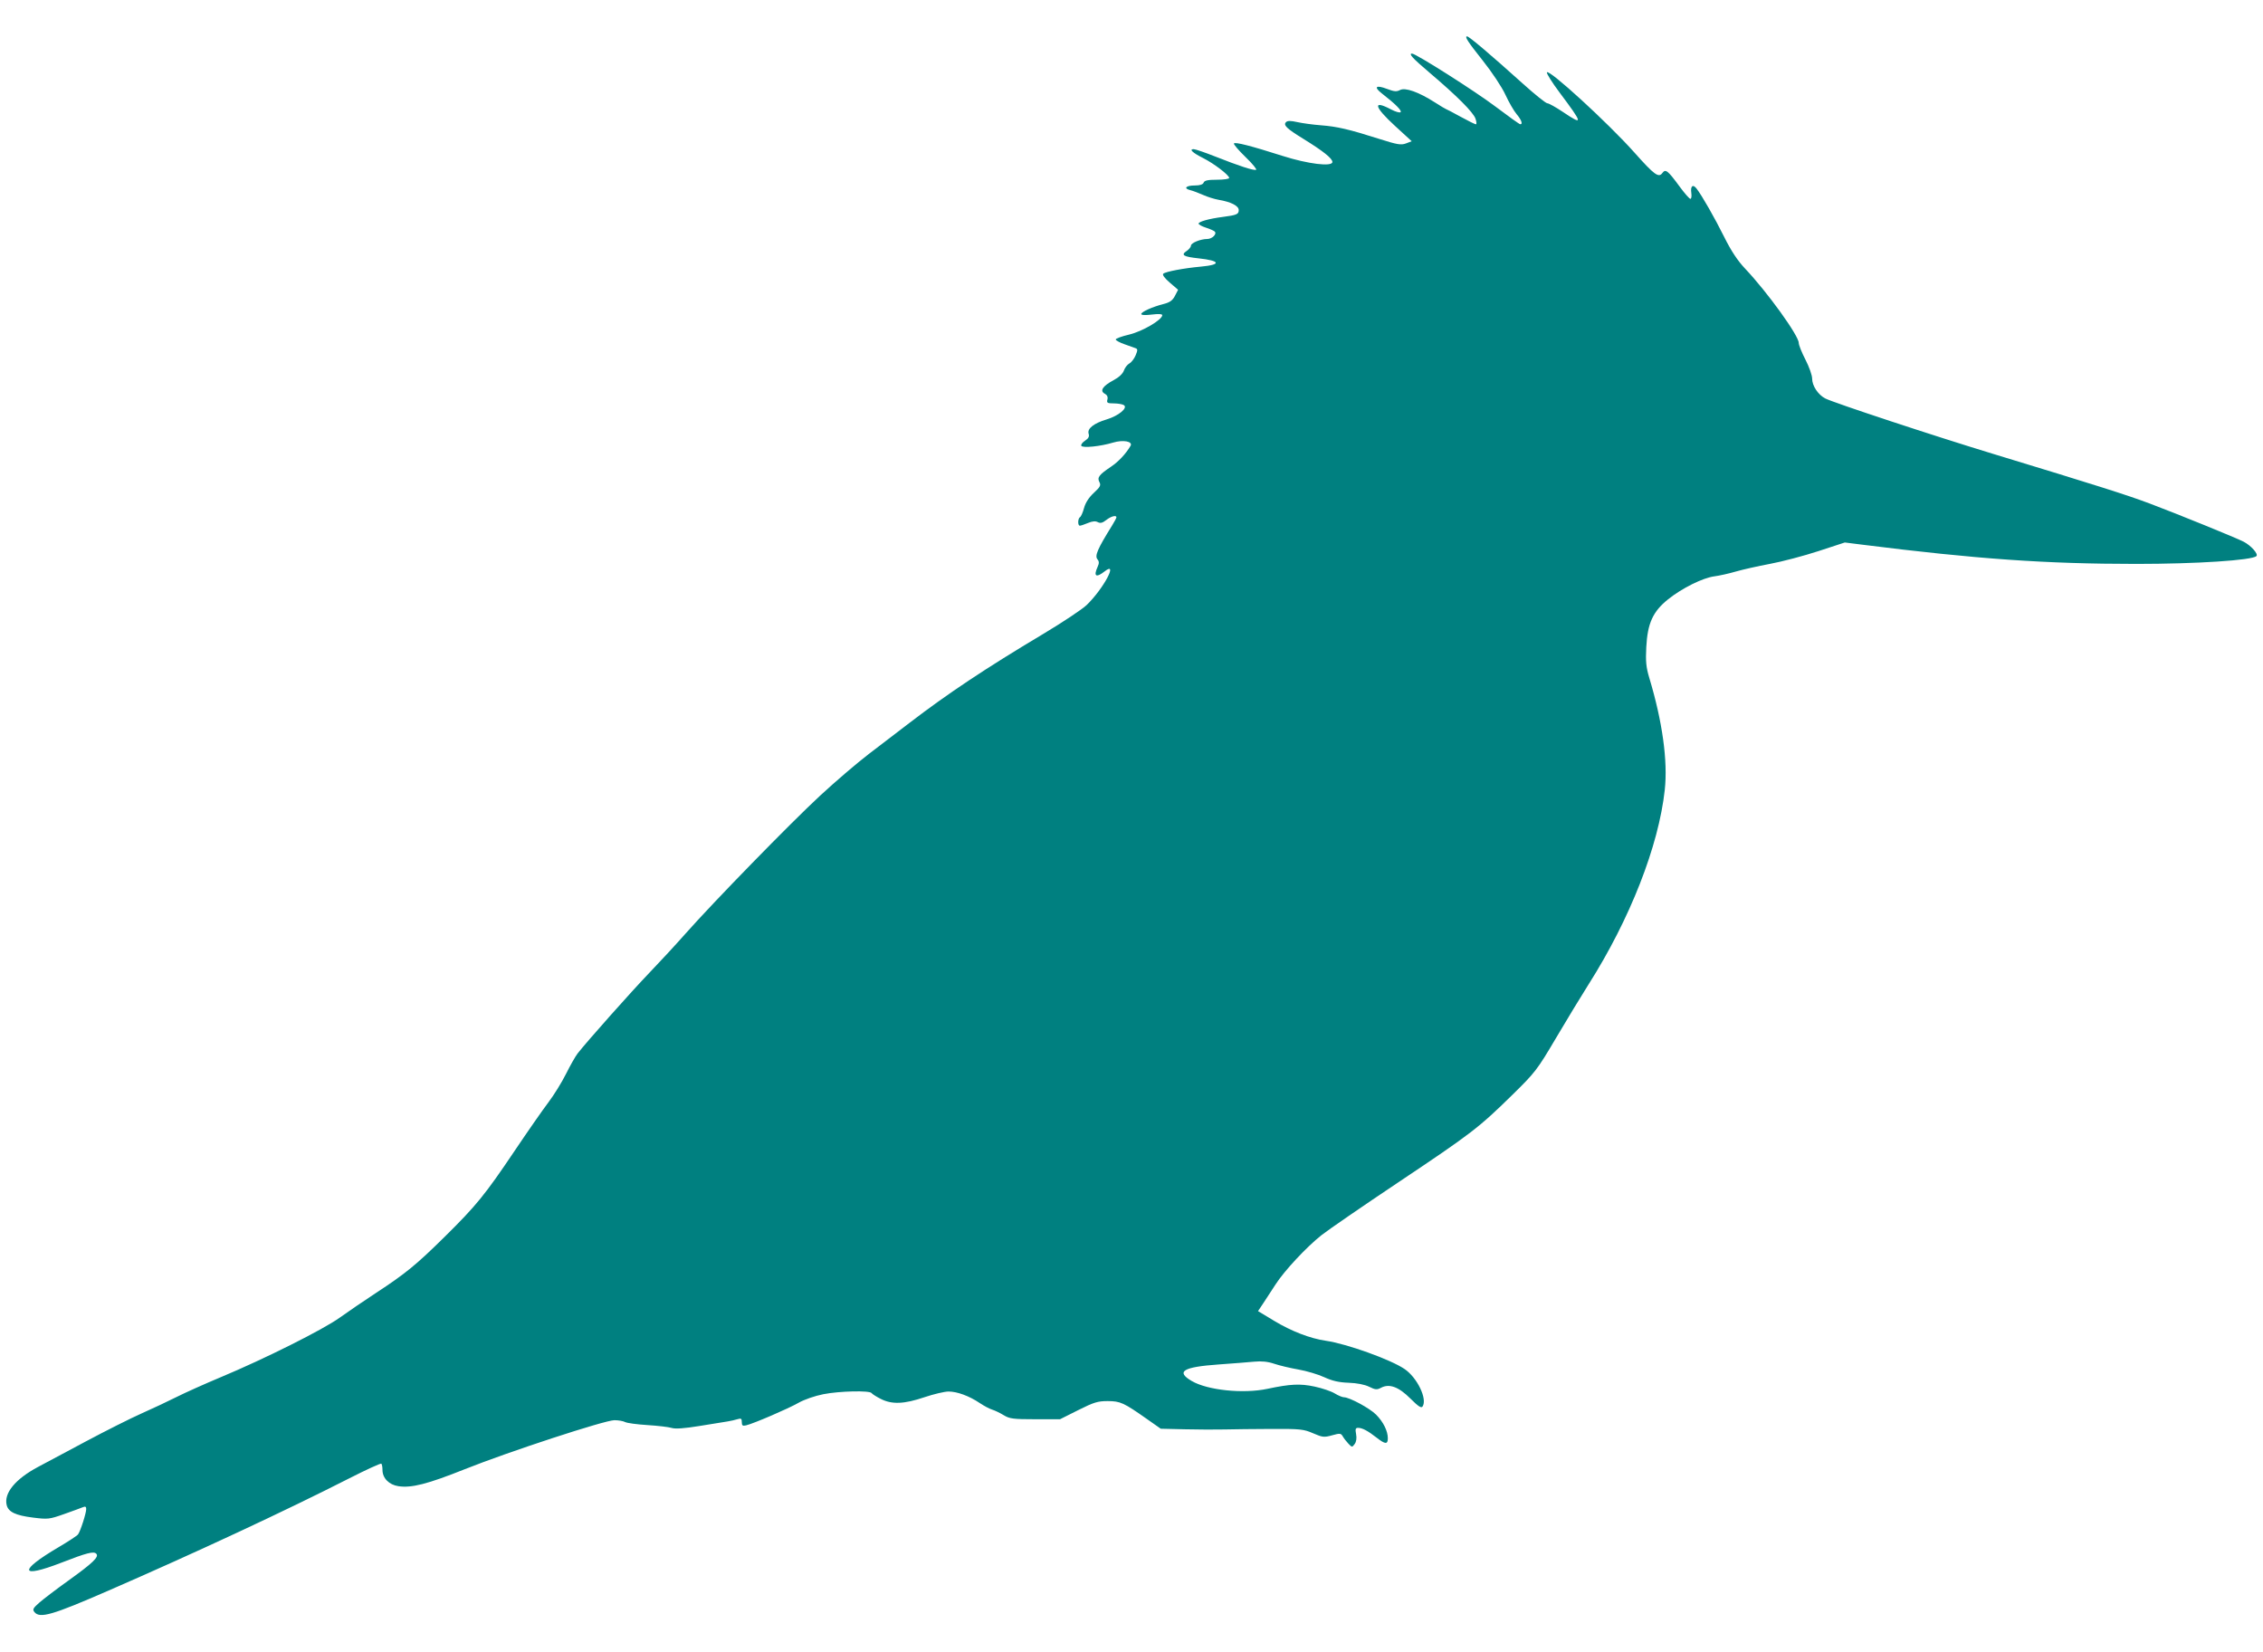
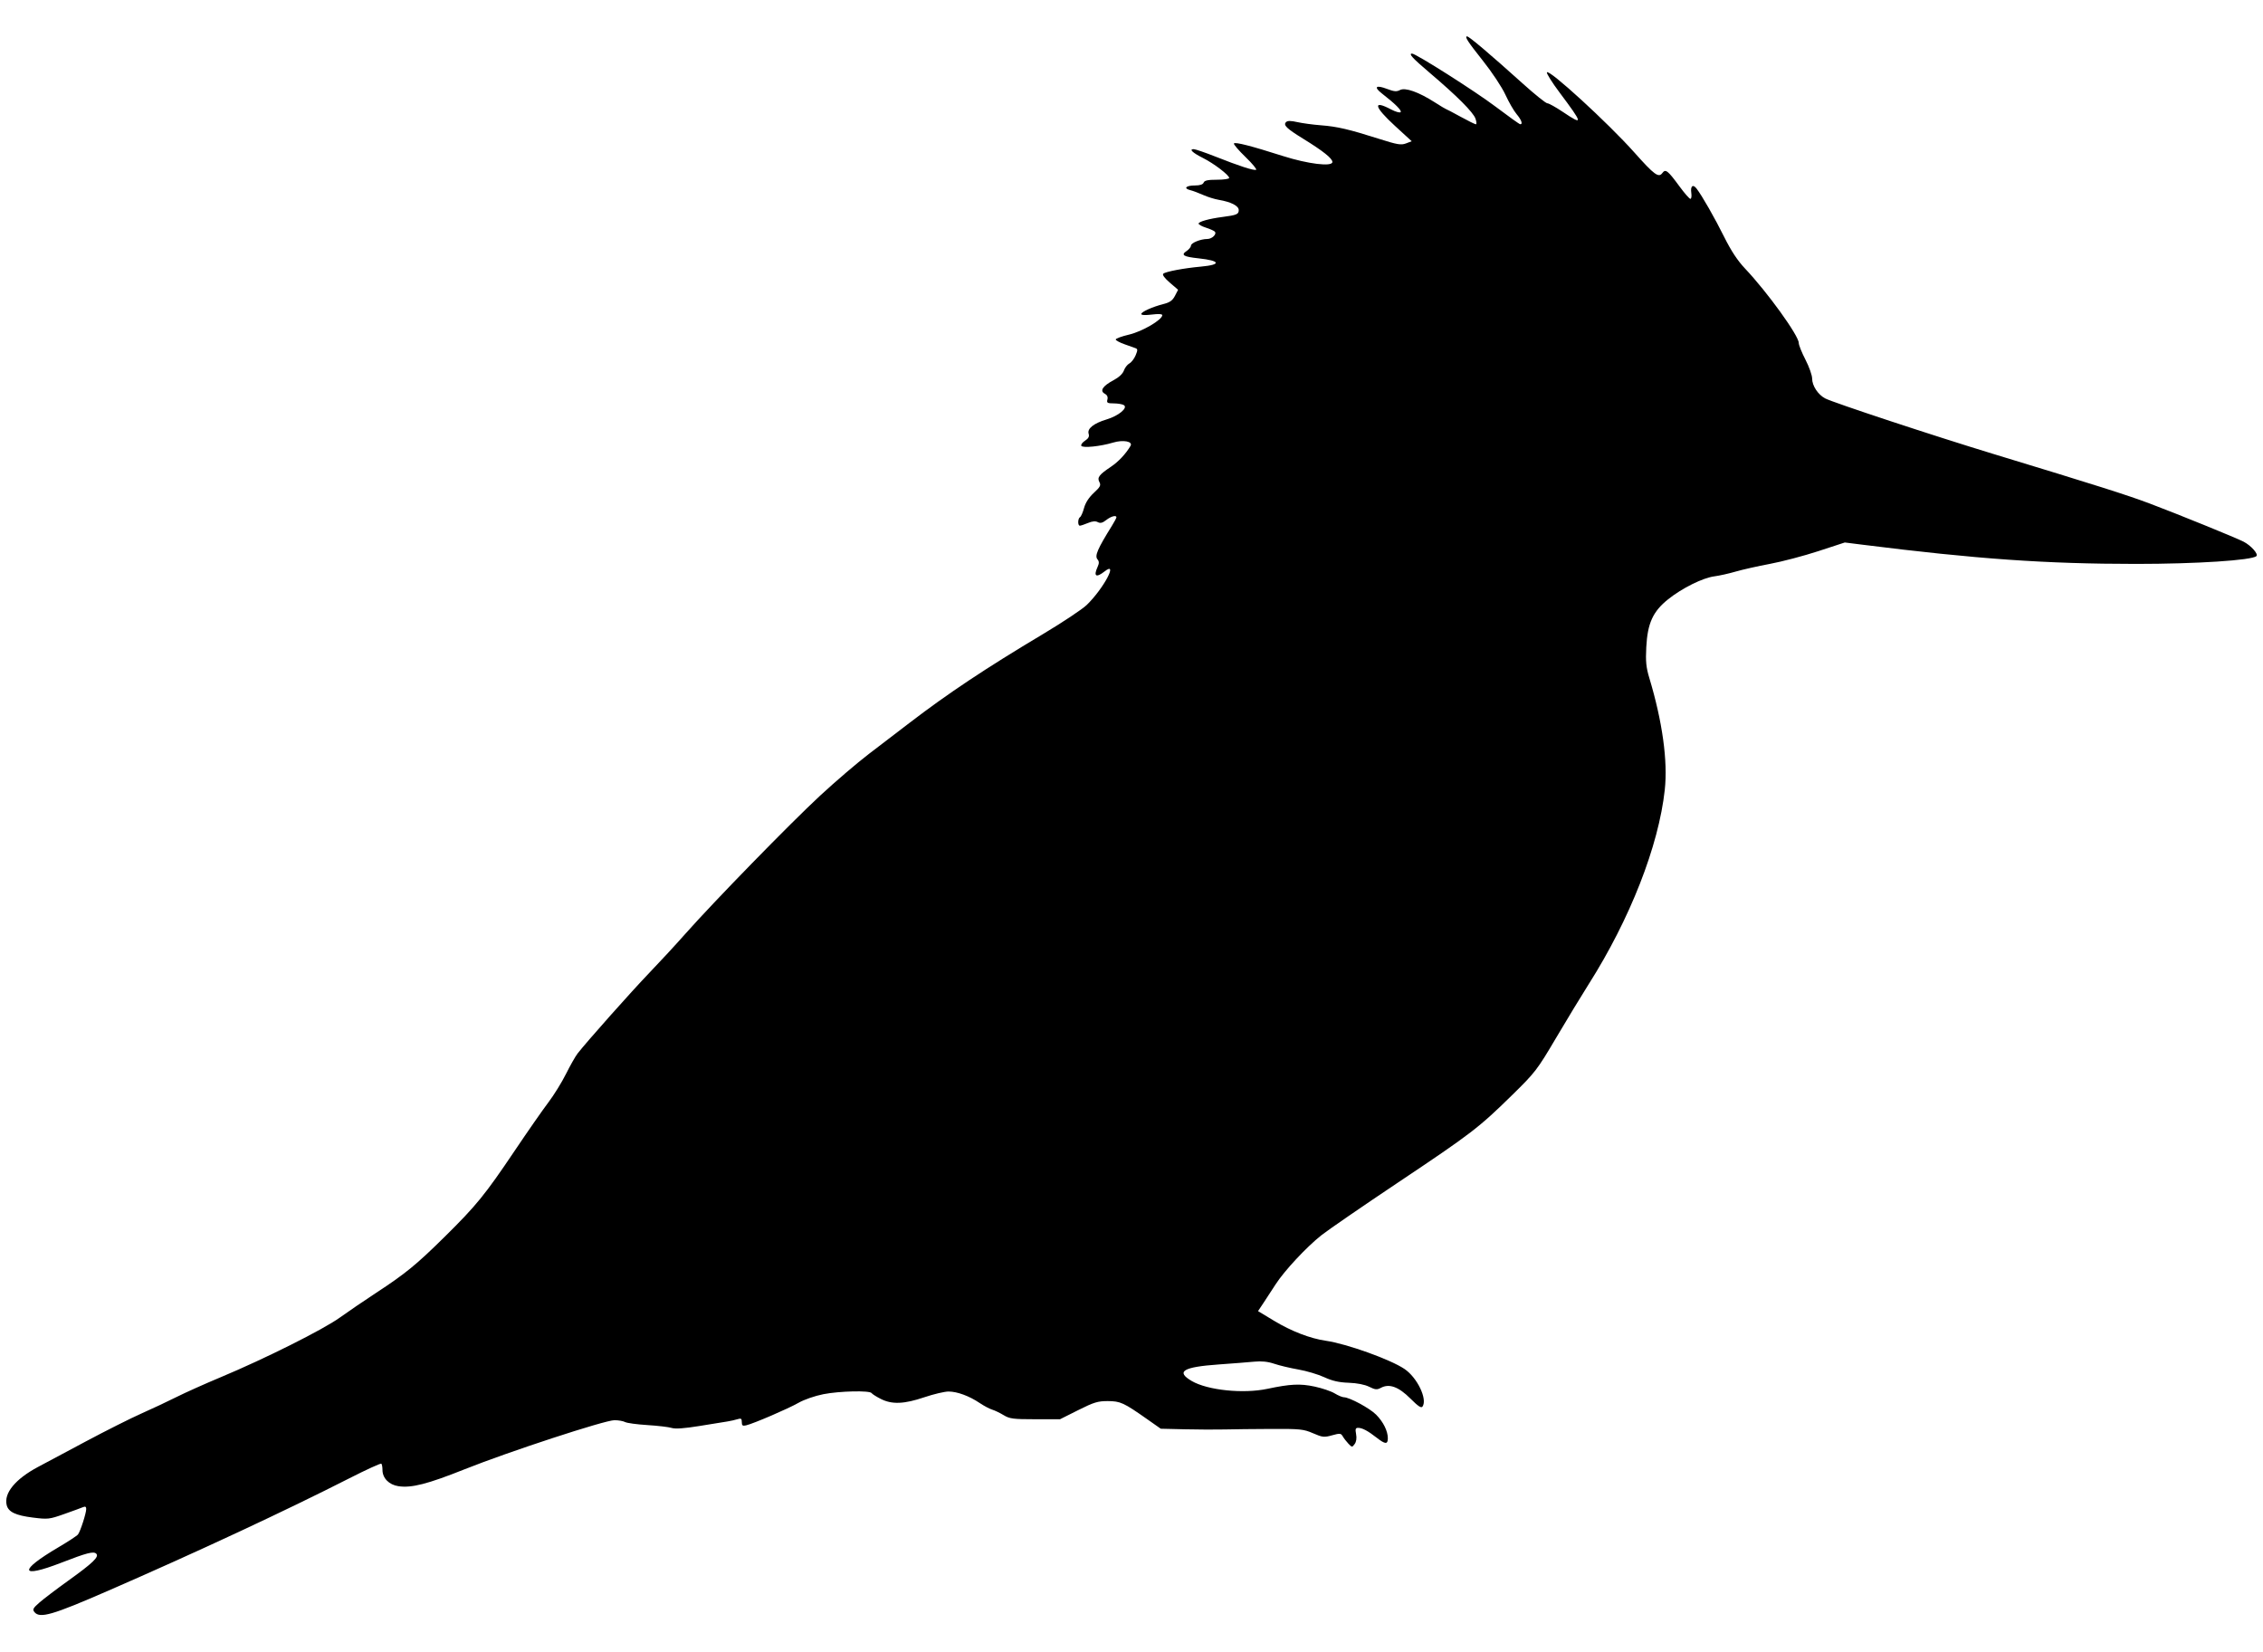
<svg xmlns="http://www.w3.org/2000/svg" version="1.1" id="svg1" width="1184" height="864" viewBox="0 0 1184 864">
  <defs id="defs1" />
  <g id="g1">
-     <path style="fill:#008080" d="m 18.034,843.451 c -1.133,-1.365 -0.766,-2.068 2.628,-5.035 2.169,-1.897 8.907,-7.01 14.972,-11.362 13.022,-9.344 16.346,-12.543 14.722,-14.167 -1.378,-1.378 -4.942,-0.459 -18.249,4.706 -21.841,8.478 -22.619,4.348 -1.519,-8.07 5.076,-2.987 9.676,-6.006 10.221,-6.709 1.239,-1.595 4.297,-11.075 4.297,-13.322 0,-1.206 -0.486,-1.463 -1.75,-0.926 -0.963,0.409 -5.389,2.028 -9.836,3.599 -7.72,2.727 -8.461,2.81 -16.352,1.82 -9.006,-1.129 -12.766,-2.922 -13.668,-6.518 -1.564,-6.231 4.516,-13.637 16.4,-19.974 3.139,-1.674 14.309,-7.635 24.822,-13.247 10.513,-5.612 23.692,-12.233 29.285,-14.713 5.594,-2.48 13.856,-6.362 18.361,-8.627 4.505,-2.265 14.951,-6.945 23.215,-10.399 23.038,-9.632 53.506,-24.888 62.203,-31.147 4.301,-3.095 12.771,-8.868 18.821,-12.827 15.55,-10.178 21.216,-14.811 36.18,-29.588 16.45,-16.243 20.982,-21.816 36.521,-44.908 6.847,-10.175 14.779,-21.562 17.625,-25.305 2.847,-3.743 6.99,-10.44 9.207,-14.884 2.217,-4.444 4.951,-9.257 6.074,-10.695 4.925,-6.308 28.243,-32.524 37.46,-42.116 5.549,-5.775 14.068,-15 18.93,-20.5 14.561,-16.471 54.991,-57.918 70.502,-72.275 7.975,-7.382 19.45,-17.2 25.5,-21.817 6.05,-4.618 15.555,-11.886 21.123,-16.151 20.243,-15.509 39.909,-28.598 69.786,-46.447 10.4,-6.213 20.78,-13.115 23.066,-15.337 8.824,-8.576 16.702,-23.351 9.367,-17.568 -4.468,3.523 -5.939,2.596 -3.695,-2.328 0.872,-1.915 0.861,-2.863 -0.05,-3.96 -1.543,-1.859 -0.022,-5.381 7.655,-17.735 1.237,-1.99 2.248,-3.902 2.248,-4.25 0,-1.308 -2.825,-0.558 -5.337,1.418 -1.931,1.519 -3.071,1.802 -4.399,1.091 -1.225,-0.656 -2.852,-0.514 -5.143,0.45 -1.843,0.775 -3.749,1.409 -4.236,1.409 -1.201,0 -1.128,-3.732 0.088,-4.483 0.535,-0.331 1.482,-2.495 2.105,-4.809 0.73,-2.712 2.545,-5.512 5.106,-7.877 3.335,-3.08 3.806,-3.981 2.933,-5.612 -1.298,-2.425 -0.229,-3.86 5.96,-8.009 3.988,-2.674 7.81,-6.739 10.304,-10.962 1.376,-2.33 -3.824,-3.32 -9.097,-1.732 -6.639,1.999 -15.88,2.947 -16.646,1.708 -0.342,-0.553 0.522,-1.754 1.92,-2.67 1.834,-1.202 2.367,-2.213 1.915,-3.637 -0.855,-2.695 2.644,-5.485 9.441,-7.527 6.25,-1.878 11.25,-6.039 8.982,-7.475 -0.768,-0.486 -3.136,-0.891 -5.263,-0.899 -3.379,-0.013 -3.8,-0.269 -3.34,-2.028 0.349,-1.334 -0.122,-2.36 -1.396,-3.042 -2.741,-1.467 -1.078,-4.04 4.534,-7.018 2.832,-1.502 4.893,-3.418 5.476,-5.091 0.514,-1.475 1.809,-3.149 2.877,-3.721 1.068,-0.572 2.543,-2.489 3.277,-4.262 1.139,-2.751 1.123,-3.299 -0.113,-3.749 -0.796,-0.29 -3.408,-1.219 -5.804,-2.066 -2.396,-0.847 -4.421,-1.945 -4.5,-2.44 -0.079,-0.496 3.065,-1.655 6.987,-2.577 6.924,-1.627 17.37,-7.749 17.37,-10.179 0,-0.613 -2.085,-0.726 -5.5,-0.3 -3.336,0.417 -5.5,0.308 -5.5,-0.276 0,-1.151 5.849,-3.774 11.743,-5.266 3.21,-0.813 4.643,-1.848 5.887,-4.252 l 1.643,-3.178 -4.364,-3.758 c -2.718,-2.341 -3.995,-4.092 -3.387,-4.644 1.216,-1.102 10.802,-2.909 19.717,-3.716 10.816,-0.979 10.219,-3.099 -1.216,-4.32 -8.012,-0.856 -9.44,-1.735 -6.274,-3.864 1.238,-0.832 2.25,-2.089 2.25,-2.793 0,-1.417 5.052,-3.476 8.527,-3.476 2.591,0 5.236,-2.672 3.881,-3.922 -0.499,-0.46 -2.595,-1.376 -4.658,-2.035 -2.062,-0.659 -3.75,-1.596 -3.75,-2.082 0,-1.043 5.489,-2.571 12.5,-3.48 7.42,-0.963 8.5,-1.42 8.5,-3.599 0,-2.22 -4.011,-4.275 -10.5,-5.379 -2.2,-0.374 -5.863,-1.52 -8.14,-2.545 -2.277,-1.025 -5.311,-2.158 -6.743,-2.518 -3.728,-0.936 -2.203,-2.44 2.473,-2.44 2.608,0 4.17,-0.515 4.548,-1.5 0.429,-1.117 2.208,-1.5 6.969,-1.5 3.516,0 6.393,-0.42 6.393,-0.933 0,-1.478 -8.007,-7.583 -13.679,-10.43 -5.466,-2.743 -7.467,-4.637 -4.9,-4.637 0.846,0 5.935,1.739 11.309,3.864 12.542,4.96 20.005,7.391 21.332,6.949 0.579,-0.193 -1.897,-3.199 -5.503,-6.68 -3.605,-3.481 -6.339,-6.68 -6.074,-7.108 0.554,-0.896 9.085,1.287 25.515,6.53 13.213,4.216 26,5.77 26,3.161 0,-1.864 -4.858,-5.737 -15.174,-12.097 -8.842,-5.451 -10.646,-7.198 -9.064,-8.78 0.769,-0.769 2.457,-0.765 5.908,0.013 2.657,0.599 8.206,1.346 12.331,1.66 8.488,0.646 14.72,2.101 30.506,7.123 9.459,3.009 11.427,3.341 14,2.363 l 2.994,-1.139 -8.75,-8.023 c -10.958,-10.048 -11.854,-13.809 -2.053,-8.618 2.308,1.223 4.557,1.863 4.997,1.423 0.777,-0.777 -2.836,-4.383 -9.794,-9.775 -4.444,-3.444 -3.139,-4.611 2.672,-2.391 3.717,1.42 5.046,1.533 6.825,0.581 2.701,-1.446 9.745,1.054 18.189,6.456 2.999,1.919 5.608,3.489 5.796,3.489 0.188,0 3.617,1.8 7.619,4 4.002,2.2 7.641,4 8.086,4 0.445,0 0.346,-1.331 -0.221,-2.957 -1.166,-3.345 -9.776,-11.96 -24.115,-24.127 -8.828,-7.491 -11.045,-9.916 -9.068,-9.916 2.002,0 32.999,19.684 43.557,27.66 6.744,5.095 12.599,9.28 13.011,9.301 1.511,0.078 0.684,-2.251 -1.881,-5.3 -1.447,-1.72 -4.08,-6.285 -5.85,-10.144 -1.805,-3.935 -7.018,-11.794 -11.869,-17.894 -7.774,-9.775 -9.621,-12.623 -8.188,-12.623 1.073,0 12.033,9.288 29.322,24.846 6.206,5.585 11.908,10.154 12.672,10.154 0.764,0 4.408,2.025 8.099,4.5 10.858,7.281 10.715,6.459 -1.787,-10.262 -3.809,-5.094 -6.755,-9.774 -6.546,-10.4 0.729,-2.188 32.018,26.459 45.771,41.907 10.455,11.743 12.704,13.392 14.648,10.733 1.663,-2.275 2.815,-1.366 9.079,7.166 2.567,3.496 5.081,6.356 5.588,6.356 0.506,0 0.72,-1.37 0.474,-3.044 -0.541,-3.687 0.835,-4.834 2.767,-2.306 2.933,3.838 9.477,15.301 14.496,25.392 3.576,7.191 6.977,12.333 10.884,16.458 11.6,12.246 28.073,35.068 28.073,38.891 0,1.089 1.575,5.023 3.5,8.743 1.925,3.72 3.5,8.18 3.5,9.911 0,3.743 3.104,8.441 6.86,10.384 4.291,2.219 56.99,19.623 87.64,28.943 54.206,16.483 70.198,21.552 82.042,26.003 14.241,5.352 45.37,18.009 49.228,20.016 3.886,2.022 7.805,6.446 6.667,7.525 -2.317,2.198 -31.456,4.088 -62.937,4.082 -47.266,-0.009 -83.452,-2.55 -143.204,-10.054 l -9.204,-1.156 -13.796,4.513 c -7.588,2.482 -18.971,5.481 -25.296,6.665 -6.325,1.184 -14.425,3.004 -18,4.045 -3.575,1.041 -8.576,2.157 -11.113,2.482 -6.055,0.774 -16.931,6.164 -24.233,12.01 -7.973,6.382 -10.776,12.526 -11.432,25.053 -0.389,7.443 -0.083,10.555 1.581,16.087 6.884,22.876 9.733,43.504 8.091,58.594 -3.19,29.324 -18.191,67.609 -39.873,101.765 -3.666,5.775 -11.315,18.375 -16.998,28 -9.863,16.704 -10.906,18.061 -22.928,29.844 -17.61,17.258 -21.286,20.077 -59.595,45.695 -18.7,12.505 -36.806,24.958 -40.234,27.673 -7.878,6.237 -19.427,18.633 -24.027,25.789 -1.945,3.025 -4.798,7.395 -6.34,9.712 l -2.804,4.212 8.424,5.088 c 8.998,5.435 18.866,9.244 26.981,10.413 10.932,1.575 33.883,9.801 41.227,14.776 6.659,4.511 12.068,15.741 9.453,19.627 -0.676,1.005 -2.233,-0.012 -6.4,-4.179 -6.135,-6.134 -11.037,-7.919 -15.375,-5.597 -2.085,1.116 -2.975,1.037 -6.17,-0.546 -2.326,-1.152 -6.373,-1.942 -10.734,-2.093 -5.097,-0.177 -8.571,-0.97 -12.777,-2.914 -3.178,-1.469 -9.272,-3.28 -13.543,-4.026 -4.271,-0.746 -9.943,-2.095 -12.606,-2.999 -3.311,-1.124 -6.615,-1.471 -10.457,-1.099 -3.089,0.3 -11.467,0.959 -18.617,1.464 -18.681,1.322 -22.56,3.697 -14.118,8.644 8.285,4.855 26.96,6.787 39.634,4.1 11.983,-2.541 17.12,-2.785 24.663,-1.174 3.948,0.843 8.673,2.444 10.5,3.558 1.827,1.114 3.997,2.027 4.822,2.03 2.912,0.009 13.543,5.745 16.869,9.102 3.77,3.805 6.131,8.568 6.131,12.369 0,3.271 -1.366,3.195 -5.856,-0.323 -4.546,-3.562 -7.526,-5.145 -9.69,-5.145 -1.355,0 -1.558,0.632 -1.058,3.299 0.393,2.093 0.123,3.976 -0.737,5.152 -1.314,1.798 -1.413,1.793 -3.258,-0.136 -1.046,-1.094 -2.382,-2.82 -2.968,-3.834 -0.97,-1.678 -1.475,-1.729 -5.606,-0.573 -4.149,1.162 -5.006,1.069 -9.934,-1.068 -4.963,-2.153 -6.712,-2.334 -21.894,-2.27 -9.075,0.038 -20.1,0.163 -24.5,0.276 -4.4,0.114 -13.693,0.074 -20.651,-0.089 l -12.651,-0.295 -7.089,-4.981 c -12.325,-8.661 -14.032,-9.446 -20.609,-9.477 -5.193,-0.024 -7.277,0.612 -15.5,4.734 l -9.5,4.762 h -13 c -11.517,0 -13.399,-0.244 -16.5,-2.136 -1.925,-1.175 -4.625,-2.474 -6,-2.887 -1.375,-0.413 -4.3,-1.962 -6.5,-3.443 -5.501,-3.702 -11.814,-6.034 -16.333,-6.034 -2.086,0 -7.786,1.35 -12.667,3 -10.627,3.592 -16.939,3.832 -22.79,0.866 -2.316,-1.174 -4.472,-2.541 -4.792,-3.038 -0.938,-1.455 -16.744,-1.1 -25.234,0.567 -4.46,0.876 -10.061,2.819 -13.044,4.525 -5.385,3.081 -23.398,10.826 -27.39,11.777 -1.822,0.434 -2.25,0.111 -2.25,-1.697 0,-1.86 -0.376,-2.114 -2.25,-1.523 -1.238,0.391 -3.6,0.923 -5.25,1.184 -1.65,0.26 -8.261,1.329 -14.691,2.375 -7.889,1.283 -12.604,1.613 -14.5,1.015 -1.545,-0.488 -7.25,-1.161 -12.678,-1.497 -5.428,-0.336 -10.686,-1.048 -11.684,-1.582 -0.998,-0.534 -3.505,-0.971 -5.571,-0.971 -5.038,0 -55.342,16.468 -78.261,25.62 -19.525,7.797 -27.899,9.94 -34.796,8.905 -4.901,-0.735 -8.318,-4.223 -8.318,-8.493 0,-1.484 -0.263,-2.961 -0.584,-3.282 -0.321,-0.321 -7.859,3.12 -16.75,7.646 -33.247,16.924 -79.855,38.654 -126.166,58.822 -29.283,12.753 -35.728,14.623 -38.572,11.196 z" id="path1" />
+     <path style="fill:#000000" d="m 18.034,843.451 c -1.133,-1.365 -0.766,-2.068 2.628,-5.035 2.169,-1.897 8.907,-7.01 14.972,-11.362 13.022,-9.344 16.346,-12.543 14.722,-14.167 -1.378,-1.378 -4.942,-0.459 -18.249,4.706 -21.841,8.478 -22.619,4.348 -1.519,-8.07 5.076,-2.987 9.676,-6.006 10.221,-6.709 1.239,-1.595 4.297,-11.075 4.297,-13.322 0,-1.206 -0.486,-1.463 -1.75,-0.926 -0.963,0.409 -5.389,2.028 -9.836,3.599 -7.72,2.727 -8.461,2.81 -16.352,1.82 -9.006,-1.129 -12.766,-2.922 -13.668,-6.518 -1.564,-6.231 4.516,-13.637 16.4,-19.974 3.139,-1.674 14.309,-7.635 24.822,-13.247 10.513,-5.612 23.692,-12.233 29.285,-14.713 5.594,-2.48 13.856,-6.362 18.361,-8.627 4.505,-2.265 14.951,-6.945 23.215,-10.399 23.038,-9.632 53.506,-24.888 62.203,-31.147 4.301,-3.095 12.771,-8.868 18.821,-12.827 15.55,-10.178 21.216,-14.811 36.18,-29.588 16.45,-16.243 20.982,-21.816 36.521,-44.908 6.847,-10.175 14.779,-21.562 17.625,-25.305 2.847,-3.743 6.99,-10.44 9.207,-14.884 2.217,-4.444 4.951,-9.257 6.074,-10.695 4.925,-6.308 28.243,-32.524 37.46,-42.116 5.549,-5.775 14.068,-15 18.93,-20.5 14.561,-16.471 54.991,-57.918 70.502,-72.275 7.975,-7.382 19.45,-17.2 25.5,-21.817 6.05,-4.618 15.555,-11.886 21.123,-16.151 20.243,-15.509 39.909,-28.598 69.786,-46.447 10.4,-6.213 20.78,-13.115 23.066,-15.337 8.824,-8.576 16.702,-23.351 9.367,-17.568 -4.468,3.523 -5.939,2.596 -3.695,-2.328 0.872,-1.915 0.861,-2.863 -0.05,-3.96 -1.543,-1.859 -0.022,-5.381 7.655,-17.735 1.237,-1.99 2.248,-3.902 2.248,-4.25 0,-1.308 -2.825,-0.558 -5.337,1.418 -1.931,1.519 -3.071,1.802 -4.399,1.091 -1.225,-0.656 -2.852,-0.514 -5.143,0.45 -1.843,0.775 -3.749,1.409 -4.236,1.409 -1.201,0 -1.128,-3.732 0.088,-4.483 0.535,-0.331 1.482,-2.495 2.105,-4.809 0.73,-2.712 2.545,-5.512 5.106,-7.877 3.335,-3.08 3.806,-3.981 2.933,-5.612 -1.298,-2.425 -0.229,-3.86 5.96,-8.009 3.988,-2.674 7.81,-6.739 10.304,-10.962 1.376,-2.33 -3.824,-3.32 -9.097,-1.732 -6.639,1.999 -15.88,2.947 -16.646,1.708 -0.342,-0.553 0.522,-1.754 1.92,-2.67 1.834,-1.202 2.367,-2.213 1.915,-3.637 -0.855,-2.695 2.644,-5.485 9.441,-7.527 6.25,-1.878 11.25,-6.039 8.982,-7.475 -0.768,-0.486 -3.136,-0.891 -5.263,-0.899 -3.379,-0.013 -3.8,-0.269 -3.34,-2.028 0.349,-1.334 -0.122,-2.36 -1.396,-3.042 -2.741,-1.467 -1.078,-4.04 4.534,-7.018 2.832,-1.502 4.893,-3.418 5.476,-5.091 0.514,-1.475 1.809,-3.149 2.877,-3.721 1.068,-0.572 2.543,-2.489 3.277,-4.262 1.139,-2.751 1.123,-3.299 -0.113,-3.749 -0.796,-0.29 -3.408,-1.219 -5.804,-2.066 -2.396,-0.847 -4.421,-1.945 -4.5,-2.44 -0.079,-0.496 3.065,-1.655 6.987,-2.577 6.924,-1.627 17.37,-7.749 17.37,-10.179 0,-0.613 -2.085,-0.726 -5.5,-0.3 -3.336,0.417 -5.5,0.308 -5.5,-0.276 0,-1.151 5.849,-3.774 11.743,-5.266 3.21,-0.813 4.643,-1.848 5.887,-4.252 l 1.643,-3.178 -4.364,-3.758 c -2.718,-2.341 -3.995,-4.092 -3.387,-4.644 1.216,-1.102 10.802,-2.909 19.717,-3.716 10.816,-0.979 10.219,-3.099 -1.216,-4.32 -8.012,-0.856 -9.44,-1.735 -6.274,-3.864 1.238,-0.832 2.25,-2.089 2.25,-2.793 0,-1.417 5.052,-3.476 8.527,-3.476 2.591,0 5.236,-2.672 3.881,-3.922 -0.499,-0.46 -2.595,-1.376 -4.658,-2.035 -2.062,-0.659 -3.75,-1.596 -3.75,-2.082 0,-1.043 5.489,-2.571 12.5,-3.48 7.42,-0.963 8.5,-1.42 8.5,-3.599 0,-2.22 -4.011,-4.275 -10.5,-5.379 -2.2,-0.374 -5.863,-1.52 -8.14,-2.545 -2.277,-1.025 -5.311,-2.158 -6.743,-2.518 -3.728,-0.936 -2.203,-2.44 2.473,-2.44 2.608,0 4.17,-0.515 4.548,-1.5 0.429,-1.117 2.208,-1.5 6.969,-1.5 3.516,0 6.393,-0.42 6.393,-0.933 0,-1.478 -8.007,-7.583 -13.679,-10.43 -5.466,-2.743 -7.467,-4.637 -4.9,-4.637 0.846,0 5.935,1.739 11.309,3.864 12.542,4.96 20.005,7.391 21.332,6.949 0.579,-0.193 -1.897,-3.199 -5.503,-6.68 -3.605,-3.481 -6.339,-6.68 -6.074,-7.108 0.554,-0.896 9.085,1.287 25.515,6.53 13.213,4.216 26,5.77 26,3.161 0,-1.864 -4.858,-5.737 -15.174,-12.097 -8.842,-5.451 -10.646,-7.198 -9.064,-8.78 0.769,-0.769 2.457,-0.765 5.908,0.013 2.657,0.599 8.206,1.346 12.331,1.66 8.488,0.646 14.72,2.101 30.506,7.123 9.459,3.009 11.427,3.341 14,2.363 l 2.994,-1.139 -8.75,-8.023 c -10.958,-10.048 -11.854,-13.809 -2.053,-8.618 2.308,1.223 4.557,1.863 4.997,1.423 0.777,-0.777 -2.836,-4.383 -9.794,-9.775 -4.444,-3.444 -3.139,-4.611 2.672,-2.391 3.717,1.42 5.046,1.533 6.825,0.581 2.701,-1.446 9.745,1.054 18.189,6.456 2.999,1.919 5.608,3.489 5.796,3.489 0.188,0 3.617,1.8 7.619,4 4.002,2.2 7.641,4 8.086,4 0.445,0 0.346,-1.331 -0.221,-2.957 -1.166,-3.345 -9.776,-11.96 -24.115,-24.127 -8.828,-7.491 -11.045,-9.916 -9.068,-9.916 2.002,0 32.999,19.684 43.557,27.66 6.744,5.095 12.599,9.28 13.011,9.301 1.511,0.078 0.684,-2.251 -1.881,-5.3 -1.447,-1.72 -4.08,-6.285 -5.85,-10.144 -1.805,-3.935 -7.018,-11.794 -11.869,-17.894 -7.774,-9.775 -9.621,-12.623 -8.188,-12.623 1.073,0 12.033,9.288 29.322,24.846 6.206,5.585 11.908,10.154 12.672,10.154 0.764,0 4.408,2.025 8.099,4.5 10.858,7.281 10.715,6.459 -1.787,-10.262 -3.809,-5.094 -6.755,-9.774 -6.546,-10.4 0.729,-2.188 32.018,26.459 45.771,41.907 10.455,11.743 12.704,13.392 14.648,10.733 1.663,-2.275 2.815,-1.366 9.079,7.166 2.567,3.496 5.081,6.356 5.588,6.356 0.506,0 0.72,-1.37 0.474,-3.044 -0.541,-3.687 0.835,-4.834 2.767,-2.306 2.933,3.838 9.477,15.301 14.496,25.392 3.576,7.191 6.977,12.333 10.884,16.458 11.6,12.246 28.073,35.068 28.073,38.891 0,1.089 1.575,5.023 3.5,8.743 1.925,3.72 3.5,8.18 3.5,9.911 0,3.743 3.104,8.441 6.86,10.384 4.291,2.219 56.99,19.623 87.64,28.943 54.206,16.483 70.198,21.552 82.042,26.003 14.241,5.352 45.37,18.009 49.228,20.016 3.886,2.022 7.805,6.446 6.667,7.525 -2.317,2.198 -31.456,4.088 -62.937,4.082 -47.266,-0.009 -83.452,-2.55 -143.204,-10.054 l -9.204,-1.156 -13.796,4.513 c -7.588,2.482 -18.971,5.481 -25.296,6.665 -6.325,1.184 -14.425,3.004 -18,4.045 -3.575,1.041 -8.576,2.157 -11.113,2.482 -6.055,0.774 -16.931,6.164 -24.233,12.01 -7.973,6.382 -10.776,12.526 -11.432,25.053 -0.389,7.443 -0.083,10.555 1.581,16.087 6.884,22.876 9.733,43.504 8.091,58.594 -3.19,29.324 -18.191,67.609 -39.873,101.765 -3.666,5.775 -11.315,18.375 -16.998,28 -9.863,16.704 -10.906,18.061 -22.928,29.844 -17.61,17.258 -21.286,20.077 -59.595,45.695 -18.7,12.505 -36.806,24.958 -40.234,27.673 -7.878,6.237 -19.427,18.633 -24.027,25.789 -1.945,3.025 -4.798,7.395 -6.34,9.712 l -2.804,4.212 8.424,5.088 c 8.998,5.435 18.866,9.244 26.981,10.413 10.932,1.575 33.883,9.801 41.227,14.776 6.659,4.511 12.068,15.741 9.453,19.627 -0.676,1.005 -2.233,-0.012 -6.4,-4.179 -6.135,-6.134 -11.037,-7.919 -15.375,-5.597 -2.085,1.116 -2.975,1.037 -6.17,-0.546 -2.326,-1.152 -6.373,-1.942 -10.734,-2.093 -5.097,-0.177 -8.571,-0.97 -12.777,-2.914 -3.178,-1.469 -9.272,-3.28 -13.543,-4.026 -4.271,-0.746 -9.943,-2.095 -12.606,-2.999 -3.311,-1.124 -6.615,-1.471 -10.457,-1.099 -3.089,0.3 -11.467,0.959 -18.617,1.464 -18.681,1.322 -22.56,3.697 -14.118,8.644 8.285,4.855 26.96,6.787 39.634,4.1 11.983,-2.541 17.12,-2.785 24.663,-1.174 3.948,0.843 8.673,2.444 10.5,3.558 1.827,1.114 3.997,2.027 4.822,2.03 2.912,0.009 13.543,5.745 16.869,9.102 3.77,3.805 6.131,8.568 6.131,12.369 0,3.271 -1.366,3.195 -5.856,-0.323 -4.546,-3.562 -7.526,-5.145 -9.69,-5.145 -1.355,0 -1.558,0.632 -1.058,3.299 0.393,2.093 0.123,3.976 -0.737,5.152 -1.314,1.798 -1.413,1.793 -3.258,-0.136 -1.046,-1.094 -2.382,-2.82 -2.968,-3.834 -0.97,-1.678 -1.475,-1.729 -5.606,-0.573 -4.149,1.162 -5.006,1.069 -9.934,-1.068 -4.963,-2.153 -6.712,-2.334 -21.894,-2.27 -9.075,0.038 -20.1,0.163 -24.5,0.276 -4.4,0.114 -13.693,0.074 -20.651,-0.089 l -12.651,-0.295 -7.089,-4.981 c -12.325,-8.661 -14.032,-9.446 -20.609,-9.477 -5.193,-0.024 -7.277,0.612 -15.5,4.734 l -9.5,4.762 h -13 c -11.517,0 -13.399,-0.244 -16.5,-2.136 -1.925,-1.175 -4.625,-2.474 -6,-2.887 -1.375,-0.413 -4.3,-1.962 -6.5,-3.443 -5.501,-3.702 -11.814,-6.034 -16.333,-6.034 -2.086,0 -7.786,1.35 -12.667,3 -10.627,3.592 -16.939,3.832 -22.79,0.866 -2.316,-1.174 -4.472,-2.541 -4.792,-3.038 -0.938,-1.455 -16.744,-1.1 -25.234,0.567 -4.46,0.876 -10.061,2.819 -13.044,4.525 -5.385,3.081 -23.398,10.826 -27.39,11.777 -1.822,0.434 -2.25,0.111 -2.25,-1.697 0,-1.86 -0.376,-2.114 -2.25,-1.523 -1.238,0.391 -3.6,0.923 -5.25,1.184 -1.65,0.26 -8.261,1.329 -14.691,2.375 -7.889,1.283 -12.604,1.613 -14.5,1.015 -1.545,-0.488 -7.25,-1.161 -12.678,-1.497 -5.428,-0.336 -10.686,-1.048 -11.684,-1.582 -0.998,-0.534 -3.505,-0.971 -5.571,-0.971 -5.038,0 -55.342,16.468 -78.261,25.62 -19.525,7.797 -27.899,9.94 -34.796,8.905 -4.901,-0.735 -8.318,-4.223 -8.318,-8.493 0,-1.484 -0.263,-2.961 -0.584,-3.282 -0.321,-0.321 -7.859,3.12 -16.75,7.646 -33.247,16.924 -79.855,38.654 -126.166,58.822 -29.283,12.753 -35.728,14.623 -38.572,11.196 z" id="path1" />
  </g>
</svg>
